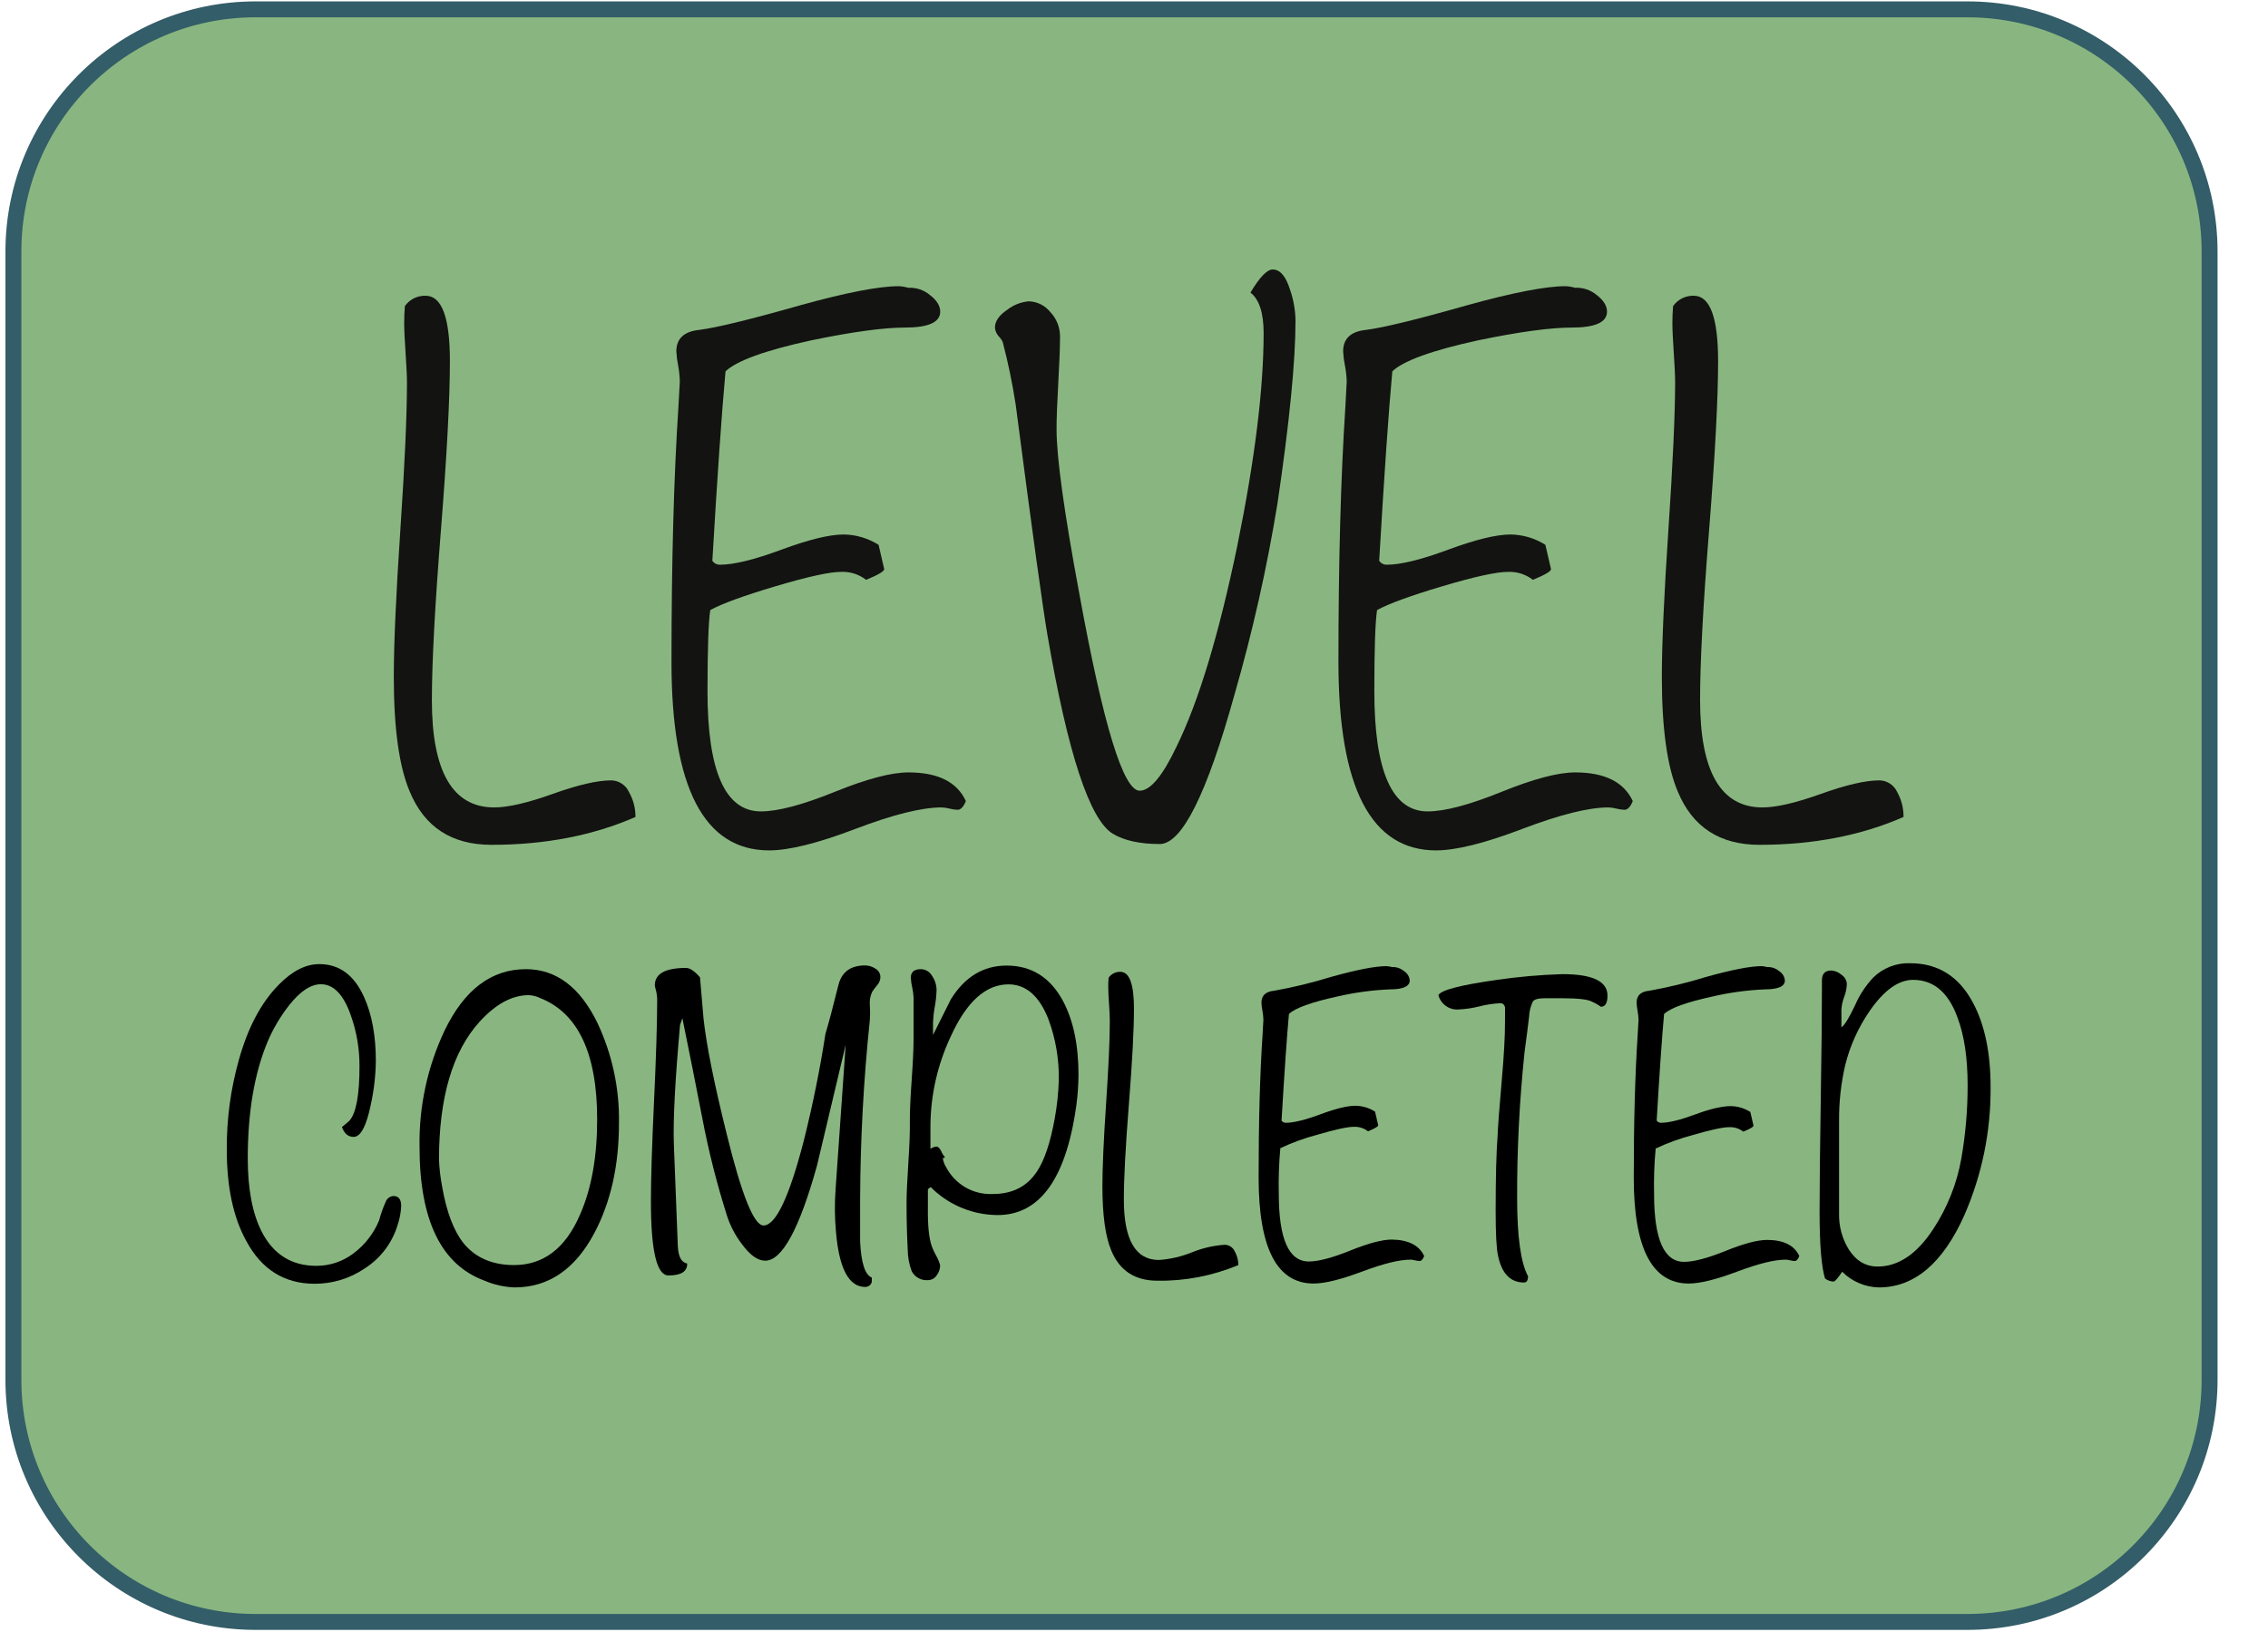
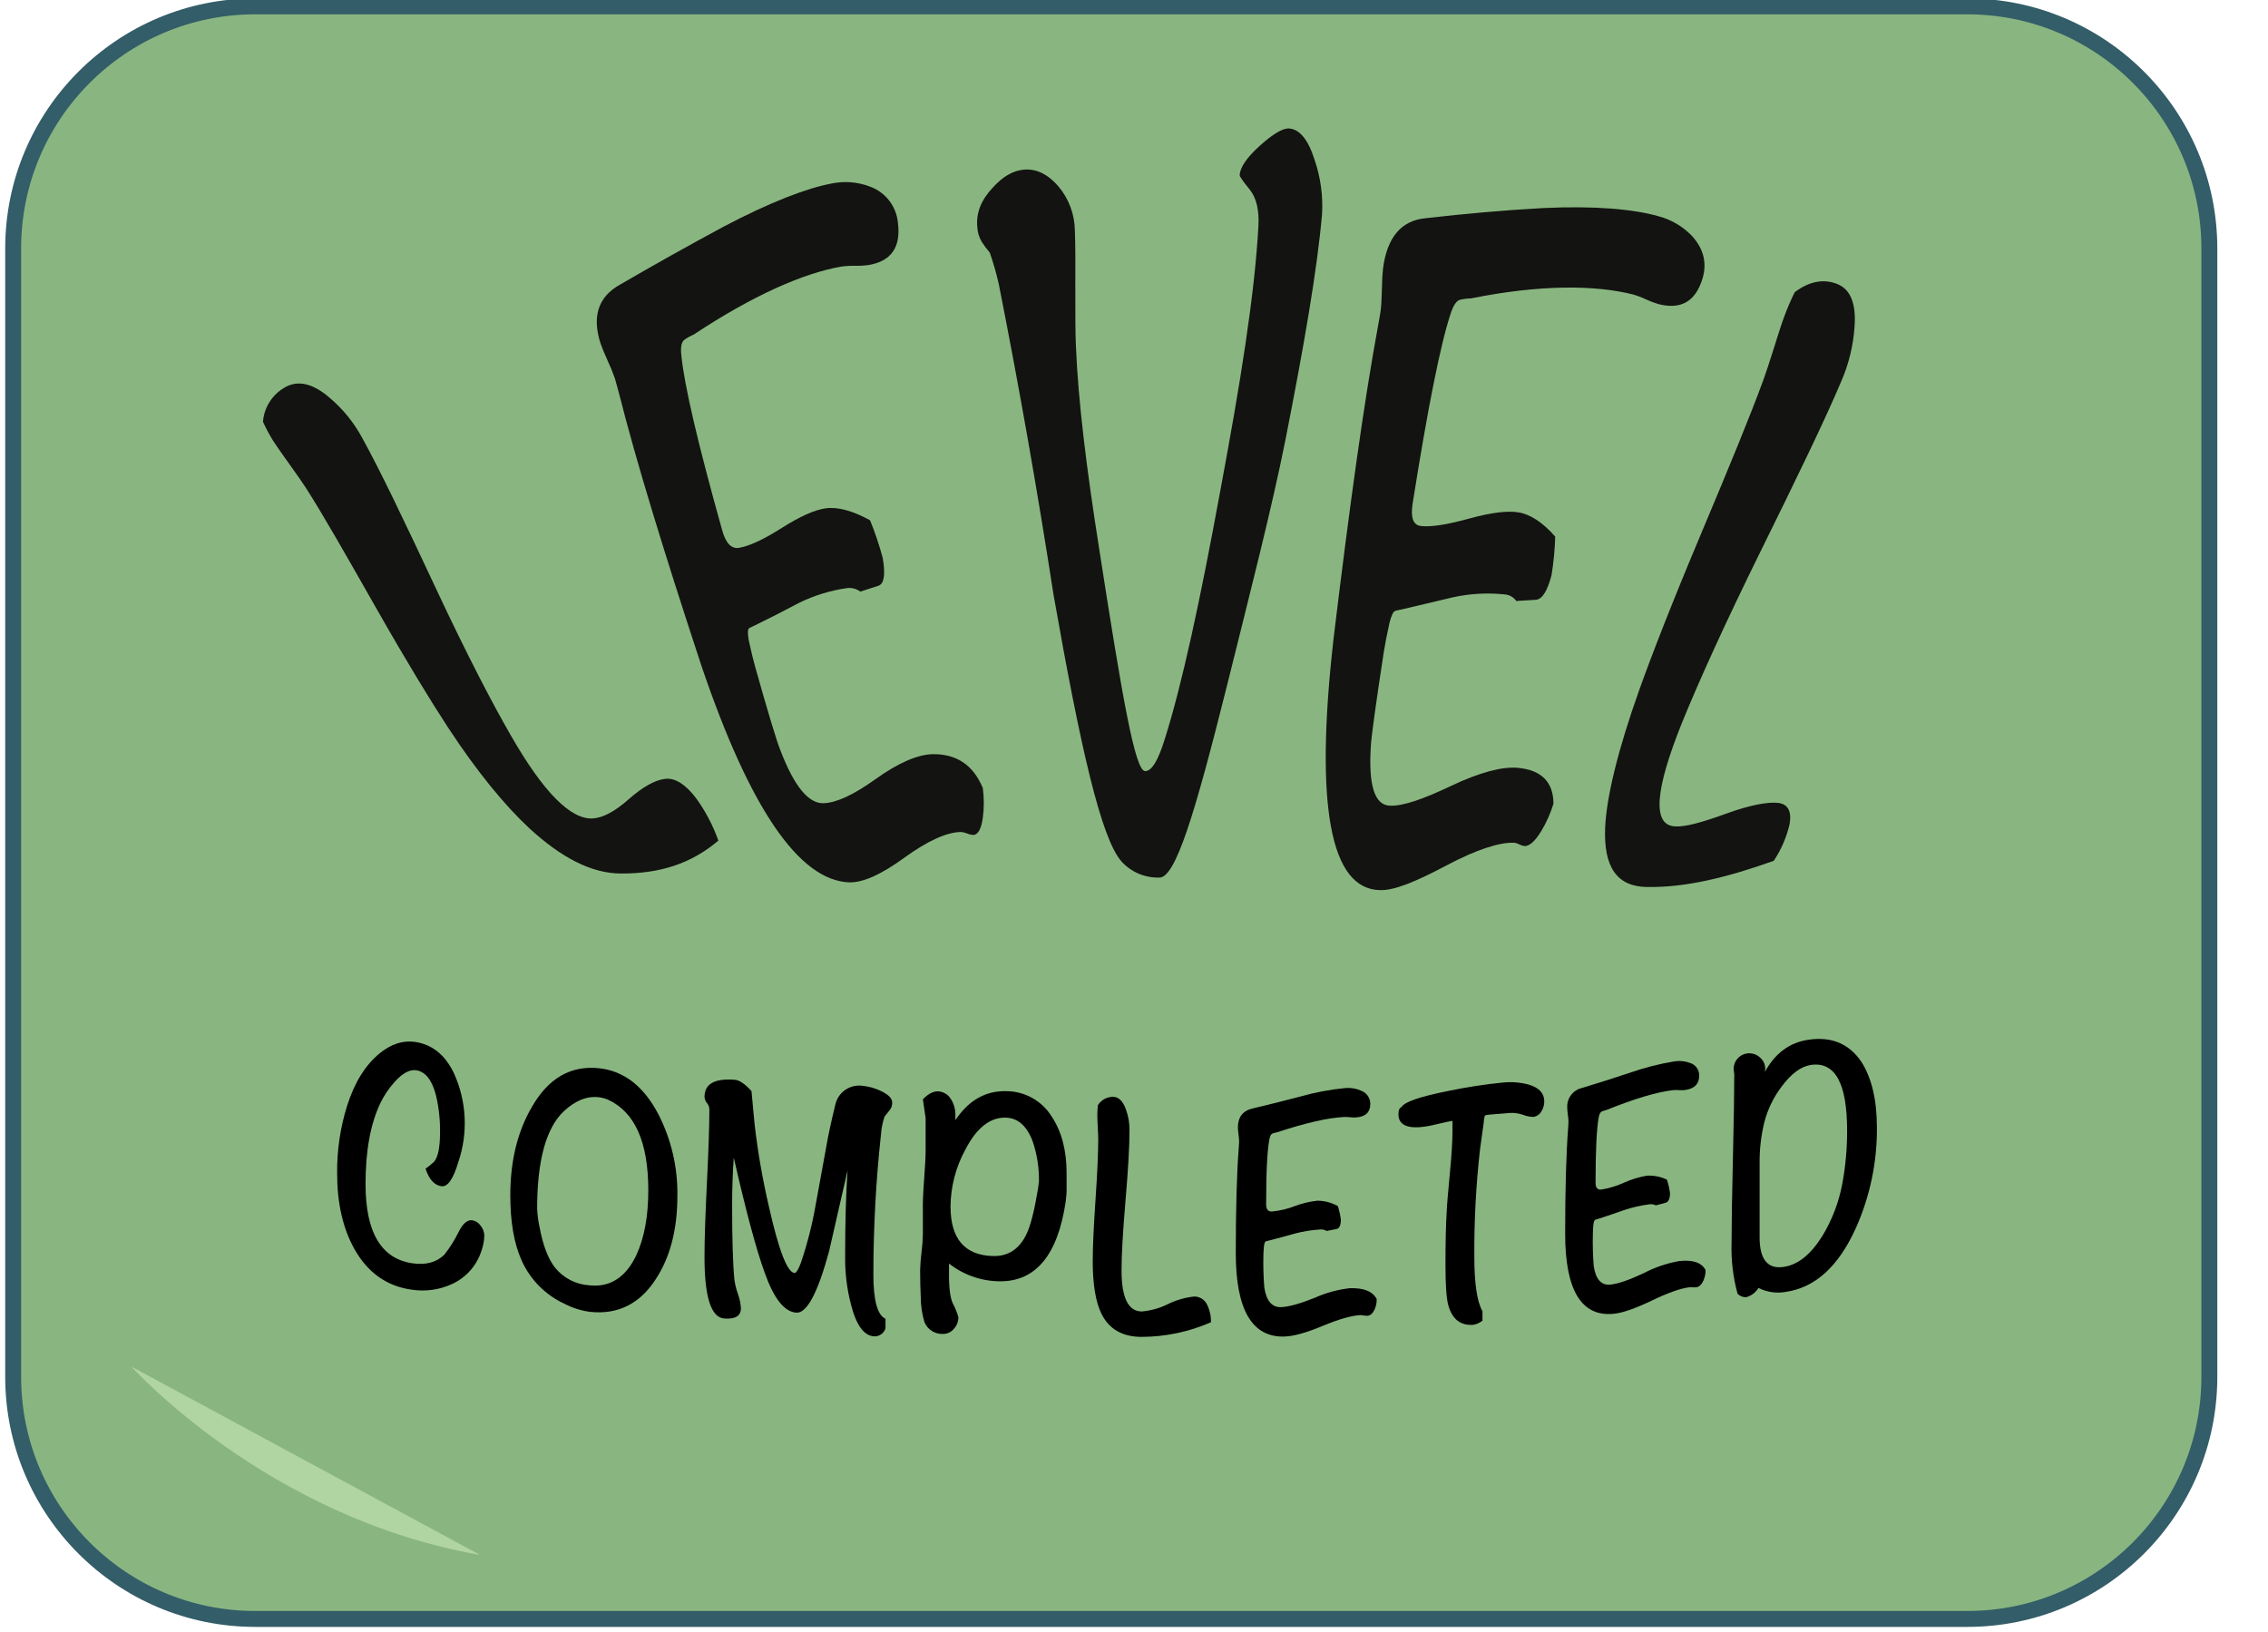
<svg xmlns="http://www.w3.org/2000/svg" width="570" height="410" viewBox="0 0 570 410">
  <defs>
-     <style>.cls-1{fill:#6ba460;stroke:#003442;stroke-miterlimit:10;stroke-width:4px;opacity:0.8;}.cls-2{fill:#131311;}</style>
+     <style>.cls-1{fill:#6ba460;stroke:#003442;stroke-miterlimit:10;stroke-width:4px;opacity:0.8;}.cls-2{fill:#131311;}.cls-3{fill:#b1d5a2;}</style>
  </defs>
  <g id="Lag_1" data-name="Lag 1">
-     <rect class="cls-1" x="3.37" y="2.35" width="551.95" height="405.29" rx="60.85" />
-     <path class="cls-2" d="M159.71,205.33q-16,7-36.2,7-15,0-20.54-13.4-4-9.41-4-28.8,0-12.4,1.65-37t1.66-36.8c0-1.73-.12-4.27-.35-7.6s-.35-5.87-.35-7.6c0-1.33.06-2.73.17-4.2a6.16,6.16,0,0,1,5.23-2.6q6.09,0,6.09,16.4,0,14.2-2.26,42.6t-2.27,42.6q0,27,15.67,27,5.22,0,14.71-3.4t14.7-3.4a5,5,0,0,1,4.44,2.9A12.51,12.51,0,0,1,159.71,205.33Z" />
-     <path class="cls-2" d="M242.74,201.33c-.59,1.47-1.28,2.2-2.09,2.2a9.63,9.63,0,0,1-2-.3,9.72,9.72,0,0,0-2-.3q-7.5,0-21.67,5.4t-21.67,5.4q-24.56,0-24.55-47.34,0-37.54,1.74-64.1l.35-6.4a24.8,24.8,0,0,0-.43-4.09,24.17,24.17,0,0,1-.44-3.49q0-4.8,5.75-5.4,6.44-.8,25.41-6.19,17.24-4.78,24.71-4.79a10.41,10.41,0,0,1,2.44.4,7.84,7.84,0,0,1,5.4,1.8q2.61,2,2.61,4.2,0,4-8.88,4-8,0-23.5,3.2-17.4,3.8-21.58,7.8-1.4,15.19-3.31,47.6a2.21,2.21,0,0,0,1.92,1q5.22,0,15.49-3.8t15.66-3.8a16.93,16.93,0,0,1,8.71,2.6l1.39,6c.23.53-1.28,1.47-4.53,2.8a9.55,9.55,0,0,0-6.26-2q-4.35,0-16.45,3.6t-16.45,6q-.69,4.39-.7,20.4,0,30.2,13.41,30.2,6.43,0,18.53-4.9t18.54-4.9Q239.44,194.13,242.74,201.33Z" />
-     <path class="cls-2" d="M325.59,80.53q0,15.41-4.53,46a413.53,413.53,0,0,1-10.79,48q-10.44,37.6-18.8,37.6-7.49,0-11.83-2.6-8.72-5.4-16.37-49.8-1.74-10-8-58A155.33,155.33,0,0,0,252,85.93a5.44,5.44,0,0,0-1-1.4,3.63,3.63,0,0,1-.95-2.2q0-2.4,3.13-4.5a10.22,10.22,0,0,1,5.39-2.1,7.19,7.19,0,0,1,5.4,2.7,8.88,8.88,0,0,1,2.44,6.1q0,4-.44,11.7t-.43,11.7q0,10.6,5.74,41.4,9,49.39,15.14,49.4,4,0,9.23-11,8.36-17,15.32-50.6,6.6-32.4,6.61-53.4,0-7.61-3.31-10.2,3.48-5.81,5.57-5.8,2.79,0,4.35,5A24.87,24.87,0,0,1,325.59,80.53Z" />
-     <path class="cls-2" d="M410.35,201.33c-.58,1.47-1.28,2.2-2.09,2.2a9.63,9.63,0,0,1-2-.3,9.72,9.72,0,0,0-2-.3q-7.49,0-21.67,5.4t-21.67,5.4q-24.54,0-24.54-47.34,0-37.54,1.74-64.1l.34-6.4A24.8,24.8,0,0,0,338,91.8a24.17,24.17,0,0,1-.44-3.49q0-4.8,5.75-5.4,6.44-.8,25.41-6.19,17.24-4.78,24.72-4.79a10.42,10.42,0,0,1,2.43.4,7.84,7.84,0,0,1,5.4,1.8q2.61,2,2.61,4.2,0,4-8.88,4-8,0-23.5,3.2-17.4,3.8-21.58,7.8-1.4,15.19-3.3,47.6a2.19,2.19,0,0,0,1.91,1q5.22,0,15.49-3.8t15.67-3.8a16.89,16.89,0,0,1,8.7,2.6l1.39,6c.23.53-1.28,1.47-4.53,2.8a9.55,9.55,0,0,0-6.26-2q-4.35,0-16.45,3.6t-16.45,6q-.69,4.39-.69,20.4,0,30.2,13.4,30.2,6.44,0,18.53-4.9t18.54-4.9Q407,194.13,410.35,201.33Z" />
-     <path class="cls-2" d="M478.4,205.33q-16,7-36.2,7-15,0-20.54-13.4-4-9.41-4-28.8,0-12.4,1.65-37T421,96.33c0-1.73-.11-4.27-.34-7.6s-.35-5.87-.35-7.6c0-1.33.06-2.73.17-4.2a6.15,6.15,0,0,1,5.22-2.6q6.09,0,6.1,16.4,0,14.2-2.27,42.6t-2.26,42.6q0,27,15.67,27,5.22,0,14.7-3.4t14.71-3.4a5,5,0,0,1,4.44,2.9A12.51,12.51,0,0,1,478.4,205.33Z" />
-     <path d="M100.83,303.09a17.21,17.21,0,0,1-.88,4.73,19.72,19.72,0,0,1-8.32,11,22.26,22.26,0,0,1-12.53,3.83q-11.46,0-17.23-10.8Q57,303,57,289a81,81,0,0,1,3-22.5q3.42-12.37,10.18-19.13,5-5.06,10.08-5.06,7.55,0,11.26,8.33,2.94,6.53,2.94,16.08a55,55,0,0,1-1.27,10.92q-1.67,8.1-4.31,8.1c-1.37,0-2.35-.83-2.94-2.48.4-.3,1-.82,1.86-1.57q2.55-2.82,2.55-13.73a37.67,37.67,0,0,0-2.16-12.71c-1.82-5.25-4.34-7.88-7.53-7.88q-3.83,0-8,5.29a40.5,40.5,0,0,0-5.39,9.11q-5,11.93-5,29.37,0,11.58,3.52,18.45,4.41,8.55,13.71,8.55a15.3,15.3,0,0,0,9.3-3.1,19.79,19.79,0,0,0,6.46-8.27,31.89,31.89,0,0,1,1.67-4.72,2.26,2.26,0,0,1,2-1.46C100.18,300.62,100.83,301.44,100.83,303.09Z" />
-     <path d="M155.56,282.34q0,15.84-6.16,27.52-7.26,13.71-20.08,13.71a21.23,21.23,0,0,1-7.53-1.69q-16.37-6-16.35-33.7a65.77,65.77,0,0,1,6.26-29.1q7.44-15.49,20.46-15.5,11.35,0,17.92,13.37A56.72,56.72,0,0,1,155.56,282.34Zm-5.48-1q0-24.93-14.45-30.55a7.15,7.15,0,0,0-2.74-.68q-6.24,0-12.31,6.63-10.24,11.24-10.25,34.7a45.22,45.22,0,0,0,.78,6.74q1.67,9.66,5.47,14.38,4.5,5.38,12.6,5.39,11.13,0,16.6-12.69Q150.09,295.47,150.08,281.33Z" />
-     <path d="M221.26,245.6a3,3,0,0,1-.74,1.92q-.74.9-1.32,1.74a6.7,6.7,0,0,0-.59,3.43,25.54,25.54,0,0,1,0,3.71,446.87,446.87,0,0,0-2.44,45v10.69q.39,8,2.93,9v1.13a1.7,1.7,0,0,1-1.66,1.23q-6.16,0-7.34-13.83a64.61,64.61,0,0,1-.1-10.69l2.54-36.34L205.32,293q-6.65,23.85-13,23.85c-1.88,0-3.84-1.39-5.86-4.17a23.49,23.49,0,0,1-3.71-7A212.37,212.37,0,0,1,176.5,281q-2.44-12.6-5-25.09l-.59,1.69q-1.86,20.82-1.56,29.81l1,25.77q.19,4,2.35,4.38.09,3-4.7,3-4.41,0-4.41-18.56,0-8.44.78-25.15t.79-25.14a10.3,10.3,0,0,0-.3-2.81,7.51,7.51,0,0,1-.29-1.24q0-4.38,7.83-4.39c1,0,2.16.79,3.53,2.37.19,2.32.49,5.77.88,10.35q1.08,9.9,5.77,28.8Q188.27,308,191.89,308q4.59,0,10.08-21.15,3.42-13.61,5.48-27,1.28-4.27,3.23-12.15,1.19-5.06,6.76-5.06a4.72,4.72,0,0,1,2.54.79A2.4,2.4,0,0,1,221.26,245.6Z" />
-     <path d="M270.5,277.89q-4,28.58-21.05,27.45a23.88,23.88,0,0,1-15.56-7l-.69.56v4.61c-.06,4.43.26,7.69,1,9.79a23.36,23.36,0,0,0,1.08,2.3,9.19,9.19,0,0,1,1,2.42,4.18,4.18,0,0,1-.88,2.53,2.63,2.63,0,0,1-2.16,1.19,4.23,4.23,0,0,1-4.11-2.25,15.77,15.77,0,0,1-1-5.4c-.2-3.83-.29-7.69-.29-11.59,0-2.25.14-5.63.44-10.13s.42-7.93.39-10.29.11-5.85.44-10.46.49-8,.49-10.3V250.67a14.8,14.8,0,0,0-.34-2.48,14,14,0,0,1-.35-2.47c0-1.43.85-2.14,2.55-2.14a3.28,3.28,0,0,1,2.79,1.69,6.36,6.36,0,0,1,1.13,3.6,27.31,27.31,0,0,1-.45,4.16,28.36,28.36,0,0,0-.44,4.16v2.93l4.5-9q5.26-8.44,14-8.44,9.38,0,14.16,8.89,3.9,7.31,3.9,18.56A60.44,60.44,0,0,1,270.5,277.89Zm-4.4-6.36a41.74,41.74,0,0,0-2.64-15.45q-3.42-8.67-10-8.68-8.59,0-14.55,13.17a53.63,53.63,0,0,0-5.07,22.16v6a3.45,3.45,0,0,1,1.47-.56c.45,0,.86.38,1.22,1.13a5,5,0,0,0,.93,1.48c-.06.23-.16.3-.29.23s-.2,0-.2.22a5.56,5.56,0,0,0,.78,2.05,12.54,12.54,0,0,0,11.71,6.81c5,0,8.65-1.88,11.13-5.63q2.82-4.17,4.48-13.31A63.69,63.69,0,0,0,266.1,271.53Z" />
-     <path d="M311.23,317.94a50.41,50.41,0,0,1-20.36,3.94q-8.43,0-11.56-7.54-2.25-5.28-2.25-16.2,0-7,.93-20.81t.93-20.7c0-1-.06-2.4-.19-4.28s-.2-3.3-.2-4.27c0-.75,0-1.54.1-2.36a3.44,3.44,0,0,1,2.94-1.47q3.42,0,3.42,9.23,0,8-1.27,24t-1.27,24q0,15.19,8.81,15.19a26.82,26.82,0,0,0,8.27-1.91,26.58,26.58,0,0,1,8.27-1.91,2.79,2.79,0,0,1,2.5,1.63A7,7,0,0,1,311.23,317.94Z" />
-     <path d="M357.93,315.69c-.33.83-.72,1.24-1.17,1.24a5.6,5.6,0,0,1-1.13-.17,5.7,5.7,0,0,0-1.13-.17q-4.2,0-12.19,3t-12.18,3q-13.81,0-13.81-26.63,0-21.12,1-36.06l.2-3.6a14.53,14.53,0,0,0-.25-2.3,13.66,13.66,0,0,1-.24-2c0-1.8,1.07-2.81,3.23-3a120.79,120.79,0,0,0,14.29-3.48q9.69-2.7,13.9-2.7a6.08,6.08,0,0,1,1.38.23,4.36,4.36,0,0,1,3,1,3.09,3.09,0,0,1,1.47,2.36c0,1.5-1.67,2.25-5,2.25a71.31,71.31,0,0,0-13.22,1.8q-9.8,2.14-12.14,4.39-.78,8.55-1.86,26.78a1.25,1.25,0,0,0,1.08.56c1.95,0,4.86-.71,8.71-2.14s6.79-2.14,8.81-2.14a9.48,9.48,0,0,1,4.9,1.47l.78,3.37c.13.3-.72.83-2.55,1.58a5.37,5.37,0,0,0-3.52-1.13c-1.63,0-4.72.68-9.25,2a54.28,54.28,0,0,0-9.26,3.37,99.35,99.35,0,0,0-.39,11.48q0,17,7.54,17,3.62,0,10.43-2.75t10.43-2.76Q356.07,311.64,357.93,315.69Z" />
-     <path d="M404,250.22c0,1.87-.55,2.81-1.67,2.81a11.11,11.11,0,0,0-2.16-1.24c-1-.6-3.51-.9-7.57-.9h-4.43c-1.57,0-2.55.28-2.95.84a10,10,0,0,0-.93,3.83q-.34,3-1.13,8.83a340.52,340.52,0,0,0-1.87,36.79q0,14.51,2.74,19.57c0,1.05-.33,1.58-1,1.58q-5.16,0-6.54-6.75-.6-2.59-.6-11.25,0-12.6.5-19,.09-3,1.07-14.18.78-8.88.78-14.17c0-4.28,0-5.33.1-3.15-.06-1.13-.49-1.69-1.27-1.69a25.73,25.73,0,0,0-5.24.79,26.28,26.28,0,0,1-5.24.78,4.87,4.87,0,0,1-5.09-3.6q1-1.9,14.59-3.82a144.4,144.4,0,0,1,16.55-1.46Q404,244.82,404,250.22Z" />
-     <path d="M452.21,315.69c-.32.83-.72,1.24-1.17,1.24a5.7,5.7,0,0,1-1.13-.17,5.63,5.63,0,0,0-1.12-.17q-4.21,0-12.19,3t-12.19,3q-13.82,0-13.81-26.63,0-21.12,1-36.06l.2-3.6a14.53,14.53,0,0,0-.25-2.3,13.66,13.66,0,0,1-.24-2c0-1.8,1.07-2.81,3.23-3a120.79,120.79,0,0,0,14.29-3.48q9.69-2.7,13.91-2.7a6.1,6.1,0,0,1,1.37.23,4.36,4.36,0,0,1,3,1,3.09,3.09,0,0,1,1.47,2.36q0,2.25-5,2.25a71.31,71.31,0,0,0-13.22,1.8q-9.79,2.14-12.14,4.39-.78,8.55-1.86,26.78a1.25,1.25,0,0,0,1.08.56c2,0,4.86-.71,8.71-2.14S433,278,435,278a9.48,9.48,0,0,1,4.9,1.47l.78,3.37c.13.3-.72.83-2.55,1.58a5.37,5.37,0,0,0-3.52-1.13c-1.63,0-4.72.68-9.25,2a53.74,53.74,0,0,0-9.25,3.37,96.11,96.11,0,0,0-.4,11.48q0,17,7.54,17,3.63,0,10.43-2.75t10.43-2.76Q450.35,311.64,452.21,315.69Z" />
-     <path d="M500.28,273.28a78.82,78.82,0,0,1-6.56,32.06q-8.12,18.23-21.54,18.23a13.48,13.48,0,0,1-9.2-3.94c-1.11,1.65-1.83,2.47-2.15,2.47a3.67,3.67,0,0,1-2.16-.78q-1.37-4.4-1.37-16.88,0-9.45.3-28.07t.29-28.18v-1.8c0-1.65.78-2.47,2.35-2.47a4.29,4.29,0,0,1,2.55,1.06,3,3,0,0,1,1.37,2.31,10.39,10.39,0,0,1-.69,3.32,10.14,10.14,0,0,0-.68,3.21v4.38q1.17-.78,3.41-5.51a24.08,24.08,0,0,1,4.59-7,12.59,12.59,0,0,1,9.28-3.6q10.55,0,15.82,10Q500.29,260.34,500.28,273.28Zm-5.77-.56q0-10.25-2.55-17-3.42-9.45-11.16-9.45-5.49,0-10.87,7.76a41.49,41.49,0,0,0-6.17,13.61,59.86,59.86,0,0,0-1.56,14v23.29a16.46,16.46,0,0,0,2.45,9.11c1.82,2.85,4.24,4.28,7.24,4.28q7.83,0,14-9.45a47.07,47.07,0,0,0,7.05-17.78A105.76,105.76,0,0,0,494.51,272.72Z" />
+     <rect class="cls-1" x="3.31" y="1.6" width="551.95" height="405.29" rx="60.85" />
+     <path d="M121.72,310.58a12.44,12.44,0,0,1-.76,3.91,13.75,13.75,0,0,1-7.13,8.12,17.71,17.71,0,0,1-10.47,1.51c-6.21-.88-11-4.32-14.32-10.25q-4.31-7.75-4.31-18.94a54.87,54.87,0,0,1,2.5-17q2.8-8.83,8.25-13.25,4.32-3.46,8.79-2.82,6.45.92,9.79,7.82a30.34,30.34,0,0,1,1.13,22.38c-1.26,4.26-2.68,6.29-4.24,6.08-1.77-.25-3.12-1.71-4-4.41a22.65,22.65,0,0,0,2.12-1.72c1-1.14,1.51-3.58,1.52-7.31a38.34,38.34,0,0,0-1-9.33c-1-3.93-2.68-6.05-5-6.38q-2.41-.35-5.3,2.81a22.77,22.77,0,0,0-3.71,5.48q-3.72,7.83-3.71,20.32c0,12.1,3.93,18.78,11.82,19.91q5.07.72,8-2.19a31.91,31.91,0,0,0,3.57-5.69q1.59-3.18,3.42-2.94a3.17,3.17,0,0,1,2.12,1.37A4.08,4.08,0,0,1,121.72,310.58Z" />
+     <path d="M170.24,300.59q0,12.6-5.4,20.86c-4,6.22-9.52,9-16.52,8.26a19.06,19.06,0,0,1-6.39-2,21.81,21.81,0,0,1-10.87-11q-2.81-6.3-2.81-16.27,0-12.95,5.4-22.19c4.15-7.27,9.77-10.51,16.88-9.77,6.23.65,11.21,4.47,14.91,11.52A43.37,43.37,0,0,1,170.24,300.59Zm-7.31-1.45c0-12.14-3.4-19.71-10.2-22.79a8.65,8.65,0,0,0-2.43-.6q-4.26-.44-8.52,3.46Q135,285.54,135,303.73a26.42,26.42,0,0,0,.61,4.71q1.29,6.88,3.88,10.15a12,12,0,0,0,8.67,4.45c5.17.55,9.08-2,11.72-7.48Q162.94,309,162.93,299.14Z" />
+     <path d="M224.23,277.09a2.85,2.85,0,0,1-.69,2c-.76.95-1.17,1.46-1.22,1.51a17.68,17.68,0,0,0-.91,4.51,327.14,327.14,0,0,0-1.91,35.18q0,9.8,3.05,11.16v2.37a2.83,2.83,0,0,1-2.82,2.05c-2.59-.12-4.56-2.82-5.88-8.08a45.91,45.91,0,0,1-1.45-11.62q0-13.21.61-22-2.28,10.11-4.64,20.31-4.26,15.68-8.22,15.43-4.49-.28-7.91-9.89-3.19-8.7-7.83-29.09Q184,296.81,184,303q0,12.87.58,18.69a17,17,0,0,0,.85,3.43,12.77,12.77,0,0,1,.78,3.69q0,2.88-4.2,2.57-5-.39-4.95-15.71,0-6.21.61-18.5t.61-18.42a2.64,2.64,0,0,0-.61-1.53,2.66,2.66,0,0,1-.61-1.54c0-3.27,2.54-4.69,7.62-4.3q1.76.14,4.19,2.85c.16,1.82.41,4.58.77,8.28a185.69,185.69,0,0,0,3.58,20.64q3.73,16.62,6.48,16.79c.41,0,.94-.84,1.6-2.61A97.06,97.06,0,0,0,205,302.79q1.38-7.53,2.75-15.07.6-3.54,2.21-10.2a6.12,6.12,0,0,1,6.72-4.63,13.67,13.67,0,0,1,4.42,1.17C223.19,275,224.23,276,224.23,277.09Z" />
+     <path d="M268.06,298.62a21.69,21.69,0,0,1-.23,3.41c-2,13.45-7.56,20.15-16.72,20a20.88,20.88,0,0,1-12.6-4.46v1.84c-.06,3.91.25,6.6.91,8.08a18.52,18.52,0,0,1,1.45,3.54,4.3,4.3,0,0,1-1.18,3,3.46,3.46,0,0,1-2.71,1.23,4.81,4.81,0,0,1-4.66-3,22.18,22.18,0,0,1-.91-6.25q-.16-3-.16-6.83a42.57,42.57,0,0,1,.35-4.45,41.87,41.87,0,0,0,.34-4.53v-6q-.08-2.62.31-7.74t.38-7.55v-7.87c0-.12-.23-1.7-.69-4.75,1.31-1.36,2.55-2,3.71-2a3.93,3.93,0,0,1,3.25,1.81,7.17,7.17,0,0,1,1.21,4.2v1.22q5-7.46,12.75-7.28a13.47,13.47,0,0,1,11.46,6.39q3.74,5.64,3.74,14.21v3.68Zm-6.95-1.48a29.74,29.74,0,0,0-1.6-10.35q-2.22-5.81-6.8-5.89-5.88-.12-10.08,8a30.35,30.35,0,0,0-3.74,14.33c0,8.1,3.56,12.28,10.69,12.45,3.82.09,6.62-1.76,8.4-5.52q1.53-3.12,2.9-11.42C261,297.61,261.11,297.08,261.11,297.14Z" />
+     <path d="M304.34,332.33A43.92,43.92,0,0,1,286.93,336q-7.19,0-10.08-5.74-2.22-4.47-2.22-13.31,0-5.16.69-15.31t.69-15.31q0-1-.12-3.06c-.08-1.4-.11-2.45-.11-3.15a21.2,21.2,0,0,1,.15-2.37,4.53,4.53,0,0,1,3.74-2.09c1.43,0,2.52,1,3.29,3.14a14.84,14.84,0,0,1,.91,5.24q0,6-1,17.68t-1,17.59q0,10.33,5.12,10.3a18.45,18.45,0,0,0,6.56-1.86,19.43,19.43,0,0,1,6.57-1.89,3.52,3.52,0,0,1,3.29,2.13A9.23,9.23,0,0,1,304.34,332.33Z" />
+     <path d="M346,326.51a6.26,6.26,0,0,1-.54,2.62c-.46,1-1.07,1.53-1.83,1.57a4.83,4.83,0,0,1-.88-.08,4.08,4.08,0,0,0-.87-.09c-2.19.11-5.36,1-9.51,2.73s-7.31,2.58-9.5,2.65c-8.2.3-12.29-6.73-12.29-21q0-16.8.76-26.62c.05-.88.08-1.35.08-1.41a14,14,0,0,0-.16-1.79,15.14,15.14,0,0,1-.15-1.7q0-4,3.82-4.83,5.88-1.39,11.76-2.94a64.6,64.6,0,0,1,11.52-2.17,8.06,8.06,0,0,1,3.89.68,3.52,3.52,0,0,1,2.29,3.29c0,2.16-1.24,3.31-3.74,3.43a9.82,9.82,0,0,1-1.41-.06,13.92,13.92,0,0,0-1.41-.06c-4.12.2-9.74,1.5-16.87,3.85a6.67,6.67,0,0,0-1.15.3c-.35.13-.61.58-.76,1.34q-.84,4.23-.84,16.48c0,1.22.48,1.82,1.45,1.79a21.6,21.6,0,0,0,5.73-1.35,22.7,22.7,0,0,1,5.72-1.37,10.81,10.81,0,0,1,5.12,1.35,19.48,19.48,0,0,1,.76,3.38c0,1.45-.38,2.26-1.14,2.41s-1.58.31-2.45.46a2.77,2.77,0,0,0-1.68-.36,33.56,33.56,0,0,0-6.41,1.05c-2.08.6-4.2,1.17-6.33,1.71l-.81.2c-.22.07-.39.42-.49,1.07-.1,1.05-.16,1.9-.16,2.54a75.48,75.48,0,0,0,.23,8q.77,5.05,4.2,4.94c1.94-.07,4.76-.85,8.48-2.35a29.67,29.67,0,0,1,8.85-2.41C342.77,323.67,345,324.55,346,326.51Z" />
+     <path d="M388.11,276.79a4.69,4.69,0,0,1-.8,2.66,2.71,2.71,0,0,1-2,1.27,8.16,8.16,0,0,1-2.55-.53,8.37,8.37,0,0,0-3.09-.48l-5.26.42c-.76.06-1.18.16-1.26.31a8.5,8.5,0,0,0-.26,1.73c-.21,1.47-.51,3.69-.92,6.63a228.27,228.27,0,0,0-1.44,27q0,10.16,2.05,13.76v2.36a5.25,5.25,0,0,1-2.28,1.05q-4.89.36-6.33-5c-.46-1.72-.69-5.05-.69-10q0-8.67.31-13.5c.05-1.4.33-4.78.84-10.12.4-4.17.61-7.54.61-10.1V281.7c-.72.11-2.1.41-4.15.89a24.87,24.87,0,0,1-4.14.71c-3.52.22-5.29-.87-5.29-3.26,0-1,.25-1.59.76-1.8.77-1.33,4.76-2.66,12-4.1a129.13,129.13,0,0,1,13.57-2.07,17.78,17.78,0,0,1,6.4.52C386.79,273.35,388.1,274.75,388.11,276.79Z" />
+     <path d="M428.65,319.19a6.35,6.35,0,0,1-.54,2.66c-.45,1-1.06,1.6-1.82,1.69a4.59,4.59,0,0,1-.87,0,3.84,3.84,0,0,0-.88,0c-2.18.25-5.33,1.38-9.46,3.36s-7.29,3.07-9.47,3.29c-8.16.85-12.25-5.91-12.25-20.14q0-16.8.76-26.67c.05-.88.08-1.35.08-1.41a15.63,15.63,0,0,0-.16-1.78,14.82,14.82,0,0,1-.15-1.69,4.8,4.8,0,0,1,3.81-5.09q5.87-1.78,11.72-3.73a67,67,0,0,1,11.48-2.94,7.82,7.82,0,0,1,3.87.42,3.24,3.24,0,0,1,2.28,3.14q0,3.24-3.72,3.68a9.61,9.61,0,0,1-1.41,0,10.68,10.68,0,0,0-1.4,0c-4.11.47-9.71,2.15-16.81,5a7.25,7.25,0,0,0-1.14.37c-.36.16-.61.62-.76,1.39Q401,285,401,297.28c0,1.22.48,1.79,1.45,1.69a22,22,0,0,0,5.7-1.73,23.69,23.69,0,0,1,5.71-1.75,10.24,10.24,0,0,1,5.09,1,19.82,19.82,0,0,1,.76,3.33q0,2.19-1.14,2.49c-.76.21-1.57.41-2.43.63a2.62,2.62,0,0,0-1.67-.25,34.06,34.06,0,0,0-6.39,1.47q-3.12,1.13-6.32,2.14l-.8.26c-.23.08-.39.44-.49,1.1a25.16,25.16,0,0,0-.15,2.55,76.44,76.44,0,0,0,.22,8q.76,5,4.19,4.65c1.93-.2,4.74-1.16,8.44-2.91a30.61,30.61,0,0,1,8.82-3C425.41,316.56,427.63,317.3,428.65,319.19Z" />
+     <path d="M471.71,283.38A60.7,60.7,0,0,1,466.26,309q-6.51,14.14-17.5,15.7a11,11,0,0,1-6.83-1,5.16,5.16,0,0,1-3.11,2.34,3,3,0,0,1-2.13-.87,43.47,43.47,0,0,1-1.51-12.9q0-7,.34-21.13t.34-21.14a4.3,4.3,0,0,0-.08-.6,4.2,4.2,0,0,1-.07-.7,3.88,3.88,0,0,1,1-2.67,3.77,3.77,0,0,1,2.36-1.27,4,4,0,0,1,3.37,1.12,3.67,3.67,0,0,1,1.11,3.53q3.87-7.08,11-8.1c5.76-.83,10.18,1,13.26,5.56Q471.71,273,471.71,283.38Zm-7.49.81c0-11.93-3-17.41-9.09-16.54q-3.72.54-7.36,5.43a25.37,25.37,0,0,0-4.36,9,41.45,41.45,0,0,0-1.18,10.1V311c0,5.49,2,8,6,7.42q5.38-.75,9.78-7.8a39.12,39.12,0,0,0,5-13.1A72.23,72.23,0,0,0,464.22,284.19Z" />
+     <path class="cls-2" d="M180.54,211.27c-6.85,5.83-14.76,8.31-24.43,8.27-7.56,0-15.14-4.08-23.09-11.38-6.1-5.69-13-14-20.39-25.27-4.33-6.61-10.37-16.48-18-29.9s-13.44-23.64-17.73-30.34q-1.2-1.87-4.06-5.84t-4.18-6A43.8,43.8,0,0,1,66.09,106a10.9,10.9,0,0,1,5.69-8.74c3.18-1.74,6.9-.89,11,2.66A34.76,34.76,0,0,1,91,110c4.61,8.35,10.71,21.13,18.56,37.9s14.24,29,18.86,37Q140.64,206.19,149,205.7c2.53-.18,5.46-1.7,9-4.82s6.7-4.91,9.3-5.14c2.43-.22,5,1.39,7.64,4.87A42,42,0,0,1,180.54,211.27Z" />
+     <path class="cls-2" d="M247,198.05a28.36,28.36,0,0,1,0,7.53c-.41,2.85-1.22,4.27-2.47,4.27a4.64,4.64,0,0,1-1.48-.37,4.73,4.73,0,0,0-1.5-.37c-3.58,0-8.49,2.26-14.33,6.5s-10.28,6.2-13.74,6.16q-19-.66-37.28-54.69c-9.4-28.55-16.35-51.25-20.65-68.3q-.92-3.41-1-3.63a46.56,46.56,0,0,0-1.83-4.49q-1.32-2.93-1.76-4.26c-2.24-6.84-.64-11.85,4.94-14.91q12.74-7.41,26-14.55c11.63-6.12,20.77-9.61,27-10.8a17.21,17.21,0,0,1,9.89.81,10.7,10.7,0,0,1,6.87,9c.81,6.25-1.71,9.76-7.54,10.69a22.66,22.66,0,0,1-3.36.17,20.73,20.73,0,0,0-3.37.2c-9.63,1.69-22.33,7.33-37,17.05A13.6,13.6,0,0,0,172,85.4c-.72.52-1,1.84-.76,3.94.78,7.77,4.24,22.43,10.28,44,.91,3.24,2.33,4.68,4.26,4.34,2.64-.46,6.17-2.12,10.71-5s8.24-4.52,10.94-4.91c3-.44,6.8.54,11.24,3a78.91,78.91,0,0,1,3.19,9.5q1.05,6.22-1.08,6.94t-4.56,1.48a4.65,4.65,0,0,0-3.5-.86,40.28,40.28,0,0,0-11.93,3.7q-5.52,2.94-11.09,5.66a15.14,15.14,0,0,0-1.39.68c-.39.21-.44,1.19-.16,2.91q.9,4.2,1.62,6.73,5,17.79,6.42,21.22c3.42,8.87,7,13.27,10.81,13.14,3.25-.12,7.49-2.08,13.05-6.06s10.4-6.12,14.2-6.26C240.3,189.41,244.59,192.22,247,198.05Z" />
+     <path class="cls-2" d="M332.26,53.85C331,68.08,327.71,87,323,110.86c-3.35,16.75-8.61,37.29-14.71,61.77-8,32-12.85,48-16.91,47.93a12.36,12.36,0,0,1-9.54-4.06c-5.09-5.81-10.25-28.31-17.07-67.06Q258.7,110.16,251,71.32a74.63,74.63,0,0,0-2.25-7.84,24.92,24.92,0,0,1-2-2.67A8.11,8.11,0,0,1,245.61,57c-.31-3.43.93-6.68,3.81-9.75,2.51-2.84,5.18-4.39,7.93-4.62,3.11-.26,6,1.15,8.65,4.2A17.56,17.56,0,0,1,270.14,58q.18,4.68.11,14.35c0,6.44,0,11.22.14,14.35.57,14.24,2.71,31.28,5.86,51.23,5.77,37.14,9,55.87,11.55,55.88,1.66,0,3.27-2.68,4.94-8.07,4.34-13.76,8.87-34.68,14-62.68,5-26.79,8.57-48.82,9.53-66.26q.33-6-2.18-9.15c-1.69-2.07-2.54-3.28-2.53-3.63.09-1.92,1.75-4.4,5.07-7.4s5.8-4.42,7.32-4.33c2.67.17,4.85,2.82,6.45,7.92A35.75,35.75,0,0,1,332.26,53.85Z" />
+     <path class="cls-2" d="M390.42,202a30.46,30.46,0,0,1-3.05,6.85c-1.57,2.58-3,3.85-4.21,3.79a3.71,3.71,0,0,1-1.33-.41,3.52,3.52,0,0,0-1.33-.42c-3.57-.15-9.38,1.67-17.05,5.74s-13,6.23-16.48,6.17q-19-.12-11.81-63.29c4-33.06,7.6-59.19,11.14-78.33Q347,78.26,347,78c.15-1.2.25-3,.3-5.32s.14-4,.27-5.08c1-7.9,4.55-12.23,10.84-12.77,9.7-1.11,19.52-2,29.44-2.54,13-.62,22.67.3,28.76,2a18,18,0,0,1,8.61,5c3,3.29,3.83,6.89,2.64,10.79-1.78,5.78-5.49,7.83-11.19,6.31a24.45,24.45,0,0,1-3.14-1.21A20.67,20.67,0,0,0,410.38,74c-9.47-2.39-23.31-2.51-40.71,1a12.85,12.85,0,0,0-2.75.35c-.88.22-1.67,1.41-2.37,3.56-2.61,7.95-5.75,23.84-9.52,47.63-.56,3.57.13,5.45,2.08,5.66,2.67.3,6.69-.37,12.17-1.88s9.62-2,12.31-1.55c3,.47,6.14,2.52,9.27,6.09a72.54,72.54,0,0,1-.92,9.68c-1.05,4-2.35,6.09-3.91,6.2s-3.2.21-4.95.31a3.89,3.89,0,0,0-2.95-1.66,41,41,0,0,0-12.88.71c-4.33,1-8.64,2.08-13,3.07-.61.11-1.15.24-1.61.37s-.95,1.12-1.43,3q-1,4.56-1.44,7.37-3,19.65-3.24,23.5c-.64,9.92.91,14.92,4.74,15.08,3.25.15,8.31-1.59,15.48-5s12.8-4.83,16.58-4.52C387.36,193.46,390.41,196.54,390.42,202Z" />
+     <path class="cls-2" d="M445.79,216.35c-11.77,4.19-22.21,6.76-31.88,6.58-7.56-.11-10.92-5-10.5-15,.38-7.73,3.16-19.32,8.57-34.52,3.17-8.87,8.27-22,15.48-39.13s12.51-30,15.73-38.84c.6-1.64,1.48-4.28,2.62-7.93s2-6.36,2.69-8.15a59.34,59.34,0,0,1,2.56-5.93c3.66-2.74,7.24-3.41,10.66-2.06s4.79,5,4.37,10.8a41.41,41.41,0,0,1-3.34,13.67c-4.09,9.7-10.93,23.79-20.23,42.64s-15.78,33.3-19.73,43q-10.35,25.65-1.93,26.21c2.54.21,6.79-.95,12.94-3.19s10.59-3,13.16-2.7c2.41.32,3.36,2.13,2.81,5.33A28.26,28.26,0,0,1,445.79,216.35Z" />
+     <path class="cls-3" d="M33.06,343.49s33.91,37.92,87.56,47.3" />
  </g>
</svg>
